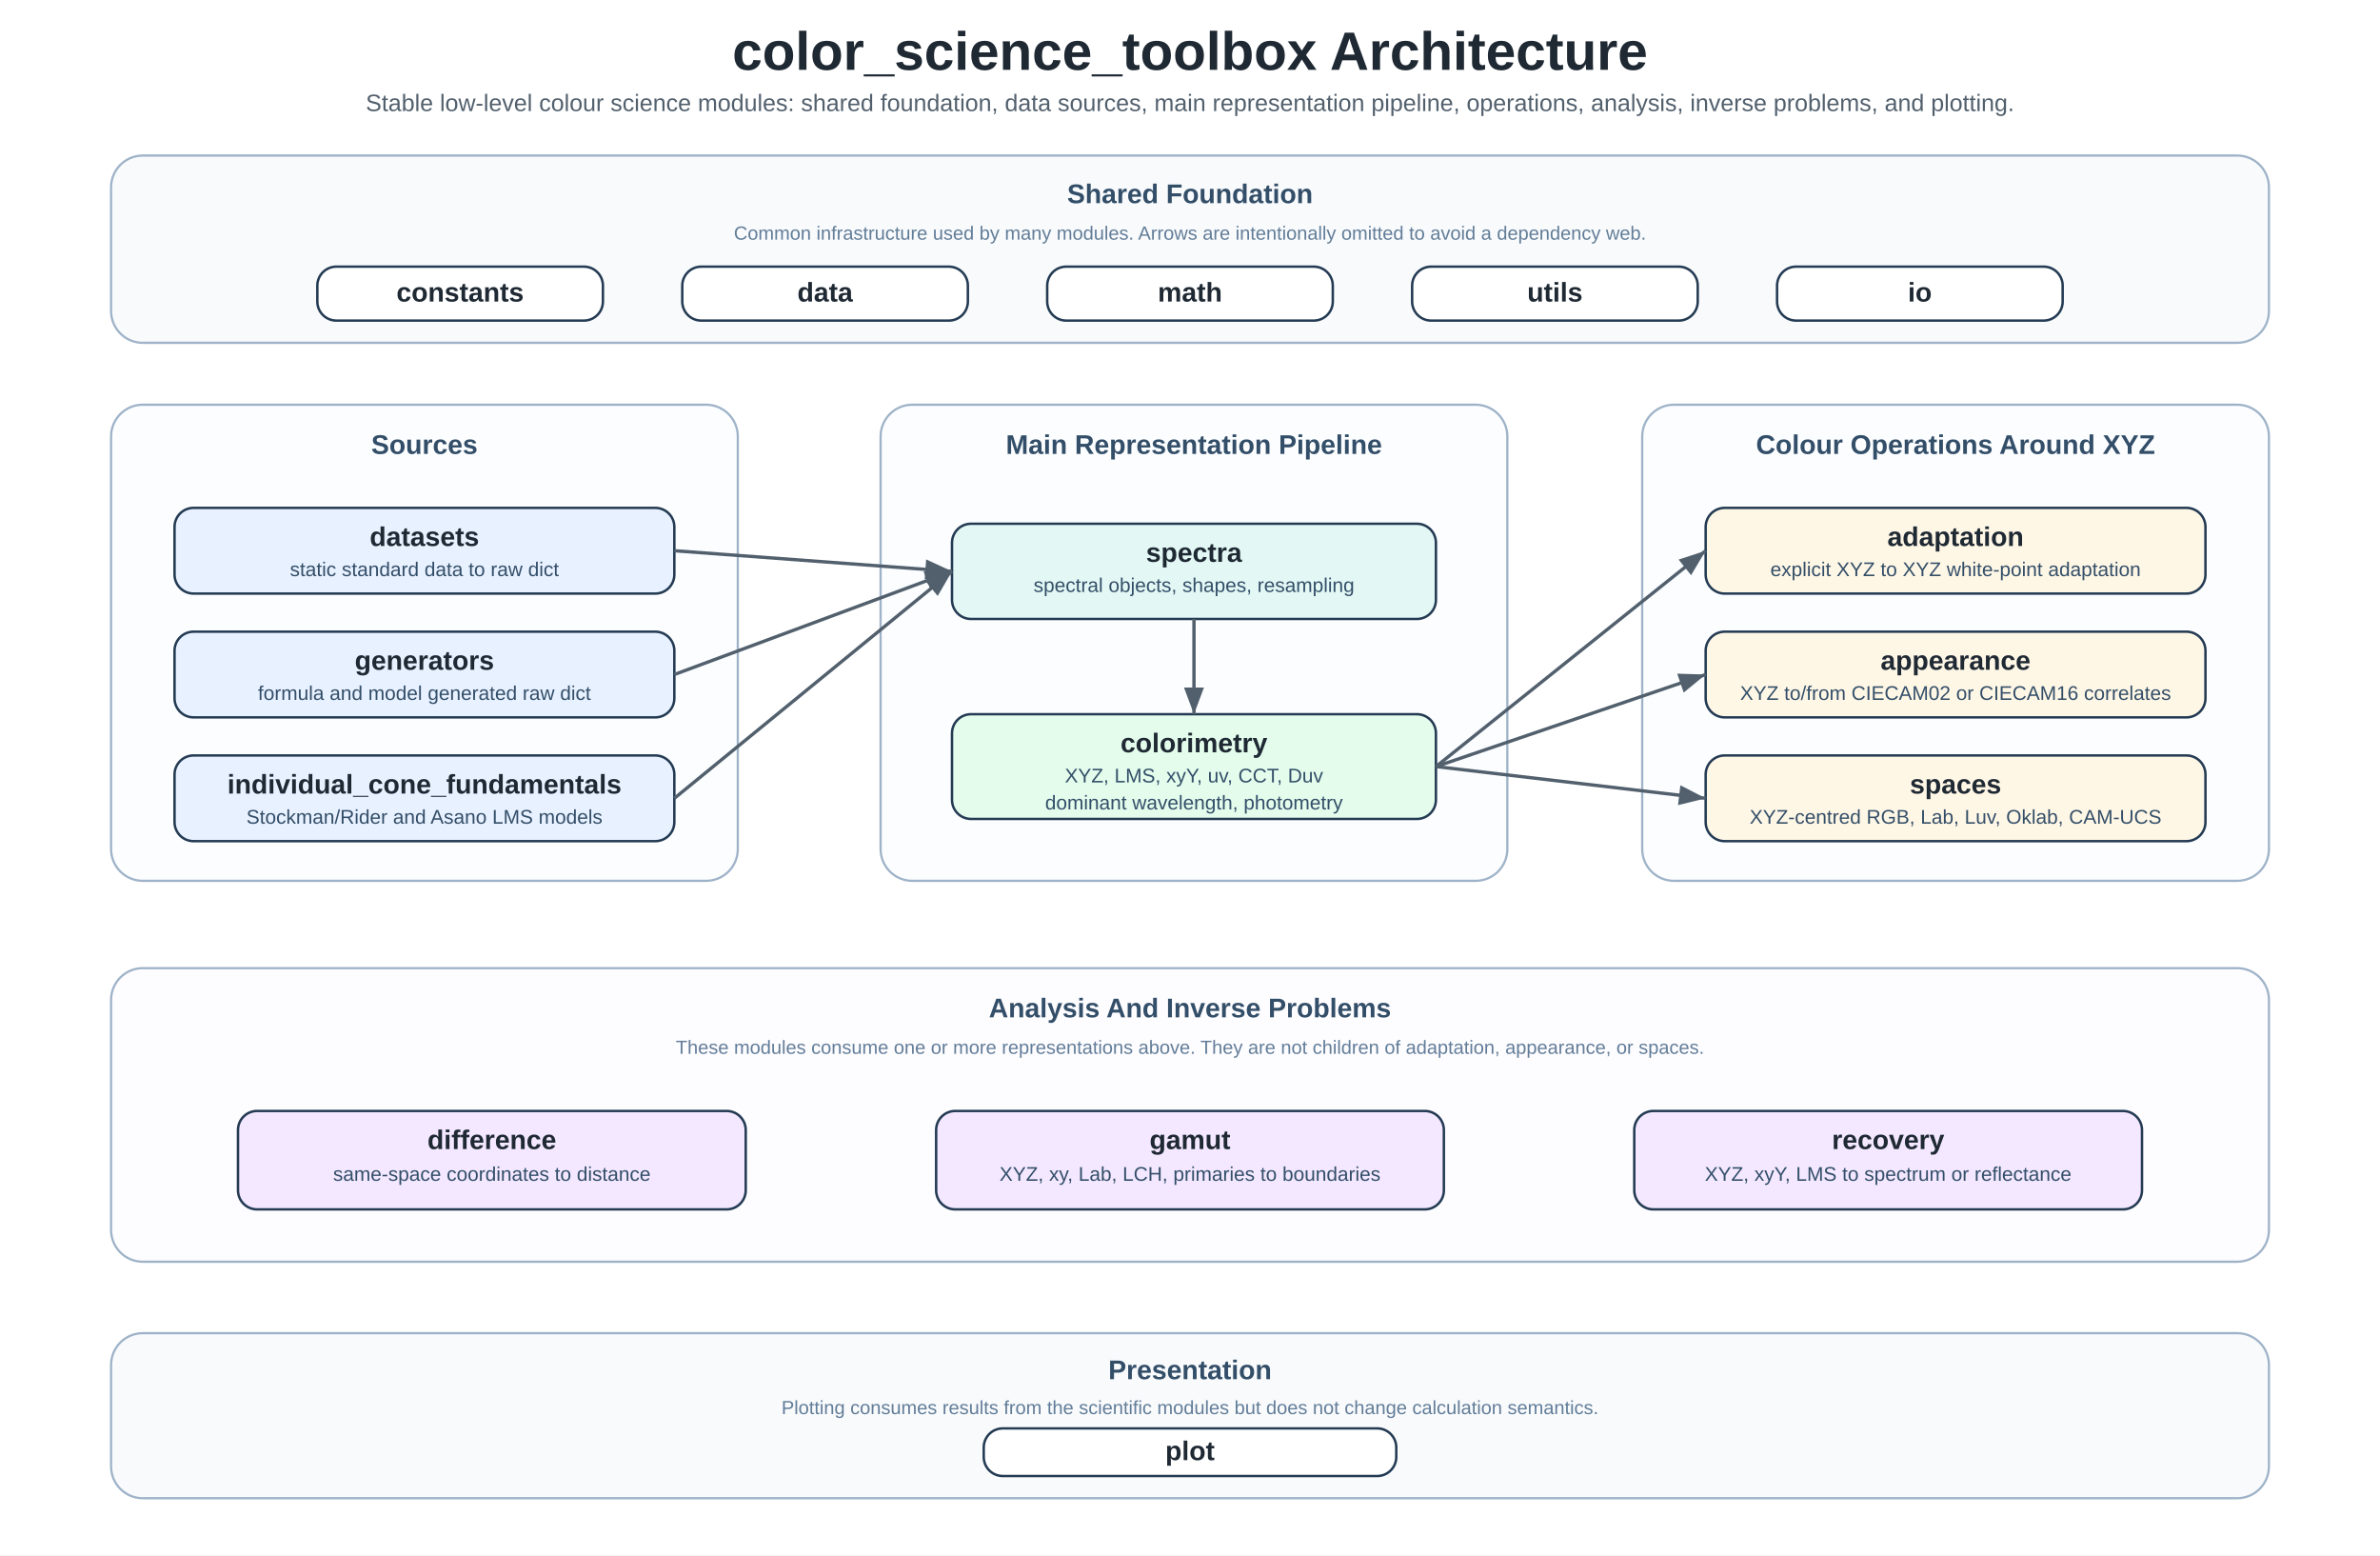
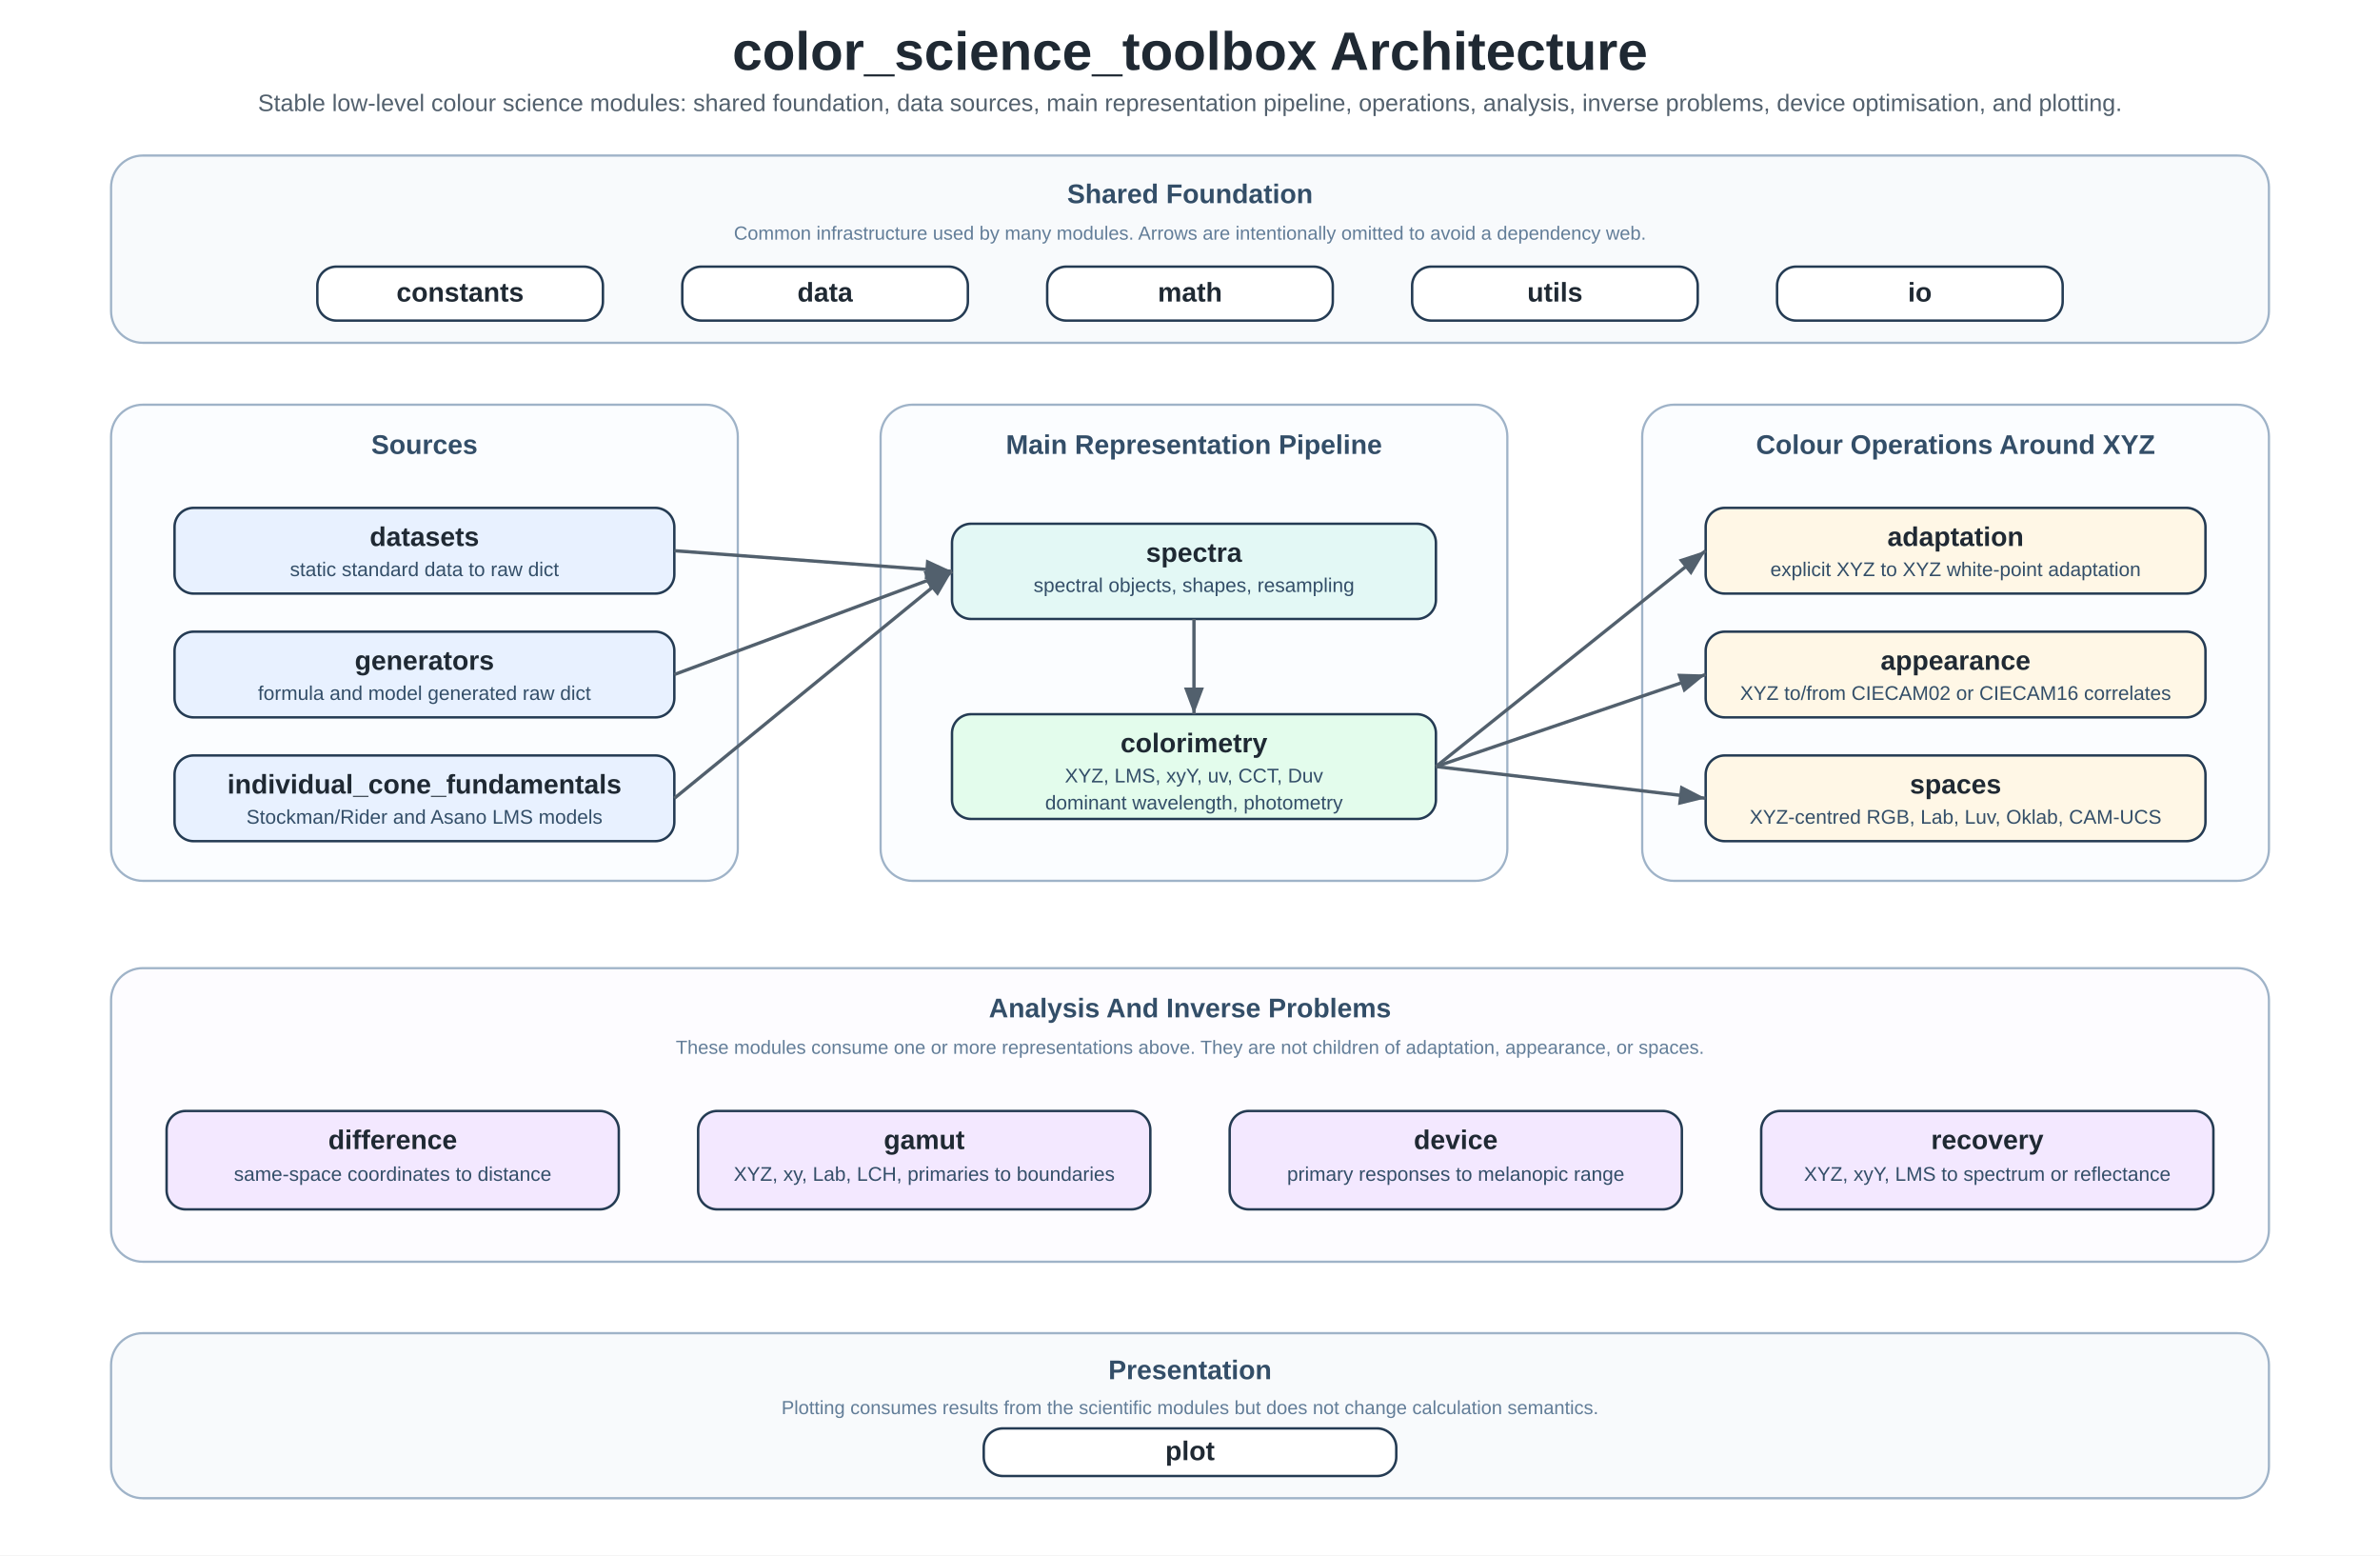
<svg xmlns="http://www.w3.org/2000/svg" width="1500" height="980" viewBox="0 0 1500 980" role="img" aria-labelledby="title desc">
  <defs>
    <style>
      .title { font: 700 34px Arial, Helvetica, sans-serif; fill: #1f2933; }
      .subtitle { font: 400 15px Arial, Helvetica, sans-serif; fill: #52606d; }
      .section { font: 700 17px Arial, Helvetica, sans-serif; fill: #334e68; }
      .module { font: 700 17px Arial, Helvetica, sans-serif; fill: #1f2933; }
      .small { font: 400 12.5px Arial, Helvetica, sans-serif; fill: #334e68; }
      .frame { stroke: #9fb3c8; stroke-width: 1.4; rx: 20; ry: 20; }
      .box { stroke: #243b53; stroke-width: 1.55; rx: 12; ry: 12; }
      .arrow { stroke: #52606d; stroke-width: 2.1; fill: none; marker-end: url(#arrowhead); }
      .note { font: 400 12px Arial, Helvetica, sans-serif; fill: #627d98; }
    </style>
    <marker id="arrowhead" markerWidth="10" markerHeight="10" refX="8" refY="3" orient="auto" markerUnits="strokeWidth">
      <path d="M0,0 L8,3 L0,6 Z" fill="#52606d" />
    </marker>
  </defs>
  <rect width="1500" height="980" fill="#ffffff" />
  <text x="750" y="44" text-anchor="middle" class="title">color_science_toolbox Architecture</text>
-   <text x="750" y="70" text-anchor="middle" class="subtitle">Stable low-level colour science modules: shared foundation, data sources, main representation pipeline, operations, analysis, inverse problems, and plotting.</text>
+   <text x="750" y="70" text-anchor="middle" class="subtitle">Stable low-level colour science modules: shared foundation, data sources, main representation pipeline, operations, analysis, inverse problems, device optimisation, and plotting.</text>
  <rect x="70" y="98" width="1360" height="118" class="frame" fill="#f8fafc" />
  <text x="750" y="128" text-anchor="middle" class="section">Shared Foundation</text>
  <text x="750" y="151" text-anchor="middle" class="note">Common infrastructure used by many modules. Arrows are intentionally omitted to avoid a dependency web.</text>
  <rect x="200" y="168" width="180" height="34" class="box" fill="#ffffff" />
  <text x="290" y="190" text-anchor="middle" class="module">constants</text>
  <rect x="430" y="168" width="180" height="34" class="box" fill="#ffffff" />
  <text x="520" y="190" text-anchor="middle" class="module">data</text>
  <rect x="660" y="168" width="180" height="34" class="box" fill="#ffffff" />
  <text x="750" y="190" text-anchor="middle" class="module">math</text>
  <rect x="890" y="168" width="180" height="34" class="box" fill="#ffffff" />
  <text x="980" y="190" text-anchor="middle" class="module">utils</text>
  <rect x="1120" y="168" width="180" height="34" class="box" fill="#ffffff" />
  <text x="1210" y="190" text-anchor="middle" class="module">io</text>
  <rect x="70" y="255" width="395" height="300" class="frame" fill="#fbfdff" />
  <text x="267.5" y="286" text-anchor="middle" class="section">Sources</text>
  <rect x="110" y="320" width="315" height="54" class="box" fill="#e8f1ff" />
  <text x="267.5" y="344" text-anchor="middle" class="module">datasets</text>
  <text x="267.5" y="363" text-anchor="middle" class="small">static standard data to raw dict</text>
  <rect x="110" y="398" width="315" height="54" class="box" fill="#e8f1ff" />
  <text x="267.5" y="422" text-anchor="middle" class="module">generators</text>
  <text x="267.5" y="441" text-anchor="middle" class="small">formula and model generated raw dict</text>
  <rect x="110" y="476" width="315" height="54" class="box" fill="#e8f1ff" />
  <text x="267.5" y="500" text-anchor="middle" class="module">individual_cone_fundamentals</text>
  <text x="267.5" y="519" text-anchor="middle" class="small">Stockman/Rider and Asano LMS models</text>
  <rect x="555" y="255" width="395" height="300" class="frame" fill="#fbfdff" />
  <text x="752.5" y="286" text-anchor="middle" class="section">Main Representation Pipeline</text>
  <rect x="600" y="330" width="305" height="60" class="box" fill="#e3f8f5" />
  <text x="752.5" y="354" text-anchor="middle" class="module">spectra</text>
  <text x="752.5" y="373" text-anchor="middle" class="small">spectral objects, shapes, resampling</text>
  <rect x="600" y="450" width="305" height="66" class="box" fill="#e3fcec" />
  <text x="752.5" y="474" text-anchor="middle" class="module">colorimetry</text>
  <text x="752.5" y="493" text-anchor="middle" class="small">XYZ, LMS, xyY, uv, CCT, Duv</text>
  <text x="752.5" y="510" text-anchor="middle" class="small">dominant wavelength, photometry</text>
  <path class="arrow" d="M425 347 L600 360" />
  <path class="arrow" d="M425 425 L600 360" />
  <path class="arrow" d="M425 503 L600 360" />
  <path class="arrow" d="M752.5 390 L752.5 450" />
  <rect x="1035" y="255" width="395" height="300" class="frame" fill="#fbfdff" />
  <text x="1232.5" y="286" text-anchor="middle" class="section">Colour Operations Around XYZ</text>
  <rect x="1075" y="320" width="315" height="54" class="box" fill="#fff7e6" />
  <text x="1232.5" y="344" text-anchor="middle" class="module">adaptation</text>
  <text x="1232.5" y="363" text-anchor="middle" class="small">explicit XYZ to XYZ white-point adaptation</text>
  <rect x="1075" y="398" width="315" height="54" class="box" fill="#fff7e6" />
  <text x="1232.5" y="422" text-anchor="middle" class="module">appearance</text>
  <text x="1232.5" y="441" text-anchor="middle" class="small">XYZ to/from CIECAM02 or CIECAM16 correlates</text>
  <rect x="1075" y="476" width="315" height="54" class="box" fill="#fff7e6" />
  <text x="1232.5" y="500" text-anchor="middle" class="module">spaces</text>
  <text x="1232.5" y="519" text-anchor="middle" class="small">XYZ-centred RGB, Lab, Luv, Oklab, CAM-UCS</text>
  <path class="arrow" d="M905 483 L1075 347" />
  <path class="arrow" d="M905 483 L1075 425" />
  <path class="arrow" d="M905 483 L1075 503" />
  <rect x="70" y="610" width="1360" height="185" class="frame" fill="#fdfcff" />
  <text x="750" y="641" text-anchor="middle" class="section">Analysis And Inverse Problems</text>
  <text x="750" y="664" text-anchor="middle" class="note">These modules consume one or more representations above. They are not children of adaptation, appearance, or spaces.</text>
-   <rect x="150" y="700" width="320" height="62" class="box" fill="#f3e8ff" />
-   <text x="310" y="724" text-anchor="middle" class="module">difference</text>
-   <text x="310" y="744" text-anchor="middle" class="small">same-space coordinates to distance</text>
-   <rect x="590" y="700" width="320" height="62" class="box" fill="#f3e8ff" />
-   <text x="750" y="724" text-anchor="middle" class="module">gamut</text>
-   <text x="750" y="744" text-anchor="middle" class="small">XYZ, xy, Lab, LCH, primaries to boundaries</text>
-   <rect x="1030" y="700" width="320" height="62" class="box" fill="#f3e8ff" />
-   <text x="1190" y="724" text-anchor="middle" class="module">recovery</text>
-   <text x="1190" y="744" text-anchor="middle" class="small">XYZ, xyY, LMS to spectrum or reflectance</text>
+   <rect x="105" y="700" width="285" height="62" class="box" fill="#f3e8ff" />
+   <text x="247.5" y="724" text-anchor="middle" class="module">difference</text>
+   <text x="247.5" y="744" text-anchor="middle" class="small">same-space coordinates to distance</text>
+   <rect x="440" y="700" width="285" height="62" class="box" fill="#f3e8ff" />
+   <text x="582.5" y="724" text-anchor="middle" class="module">gamut</text>
+   <text x="582.5" y="744" text-anchor="middle" class="small">XYZ, xy, Lab, LCH, primaries to boundaries</text>
+   <rect x="775" y="700" width="285" height="62" class="box" fill="#f3e8ff" />
+   <text x="917.5" y="724" text-anchor="middle" class="module">device</text>
+   <text x="917.5" y="744" text-anchor="middle" class="small">primary responses to melanopic range</text>
+   <rect x="1110" y="700" width="285" height="62" class="box" fill="#f3e8ff" />
+   <text x="1252.5" y="724" text-anchor="middle" class="module">recovery</text>
+   <text x="1252.5" y="744" text-anchor="middle" class="small">XYZ, xyY, LMS to spectrum or reflectance</text>
  <rect x="70" y="840" width="1360" height="104" class="frame" fill="#f8fafc" />
  <text x="750" y="869" text-anchor="middle" class="section">Presentation</text>
  <text x="750" y="891" text-anchor="middle" class="note">Plotting consumes results from the scientific modules but does not change calculation semantics.</text>
  <rect x="620" y="900" width="260" height="30" class="box" fill="#ffffff" />
  <text x="750" y="920" text-anchor="middle" class="module">plot</text>
</svg>
